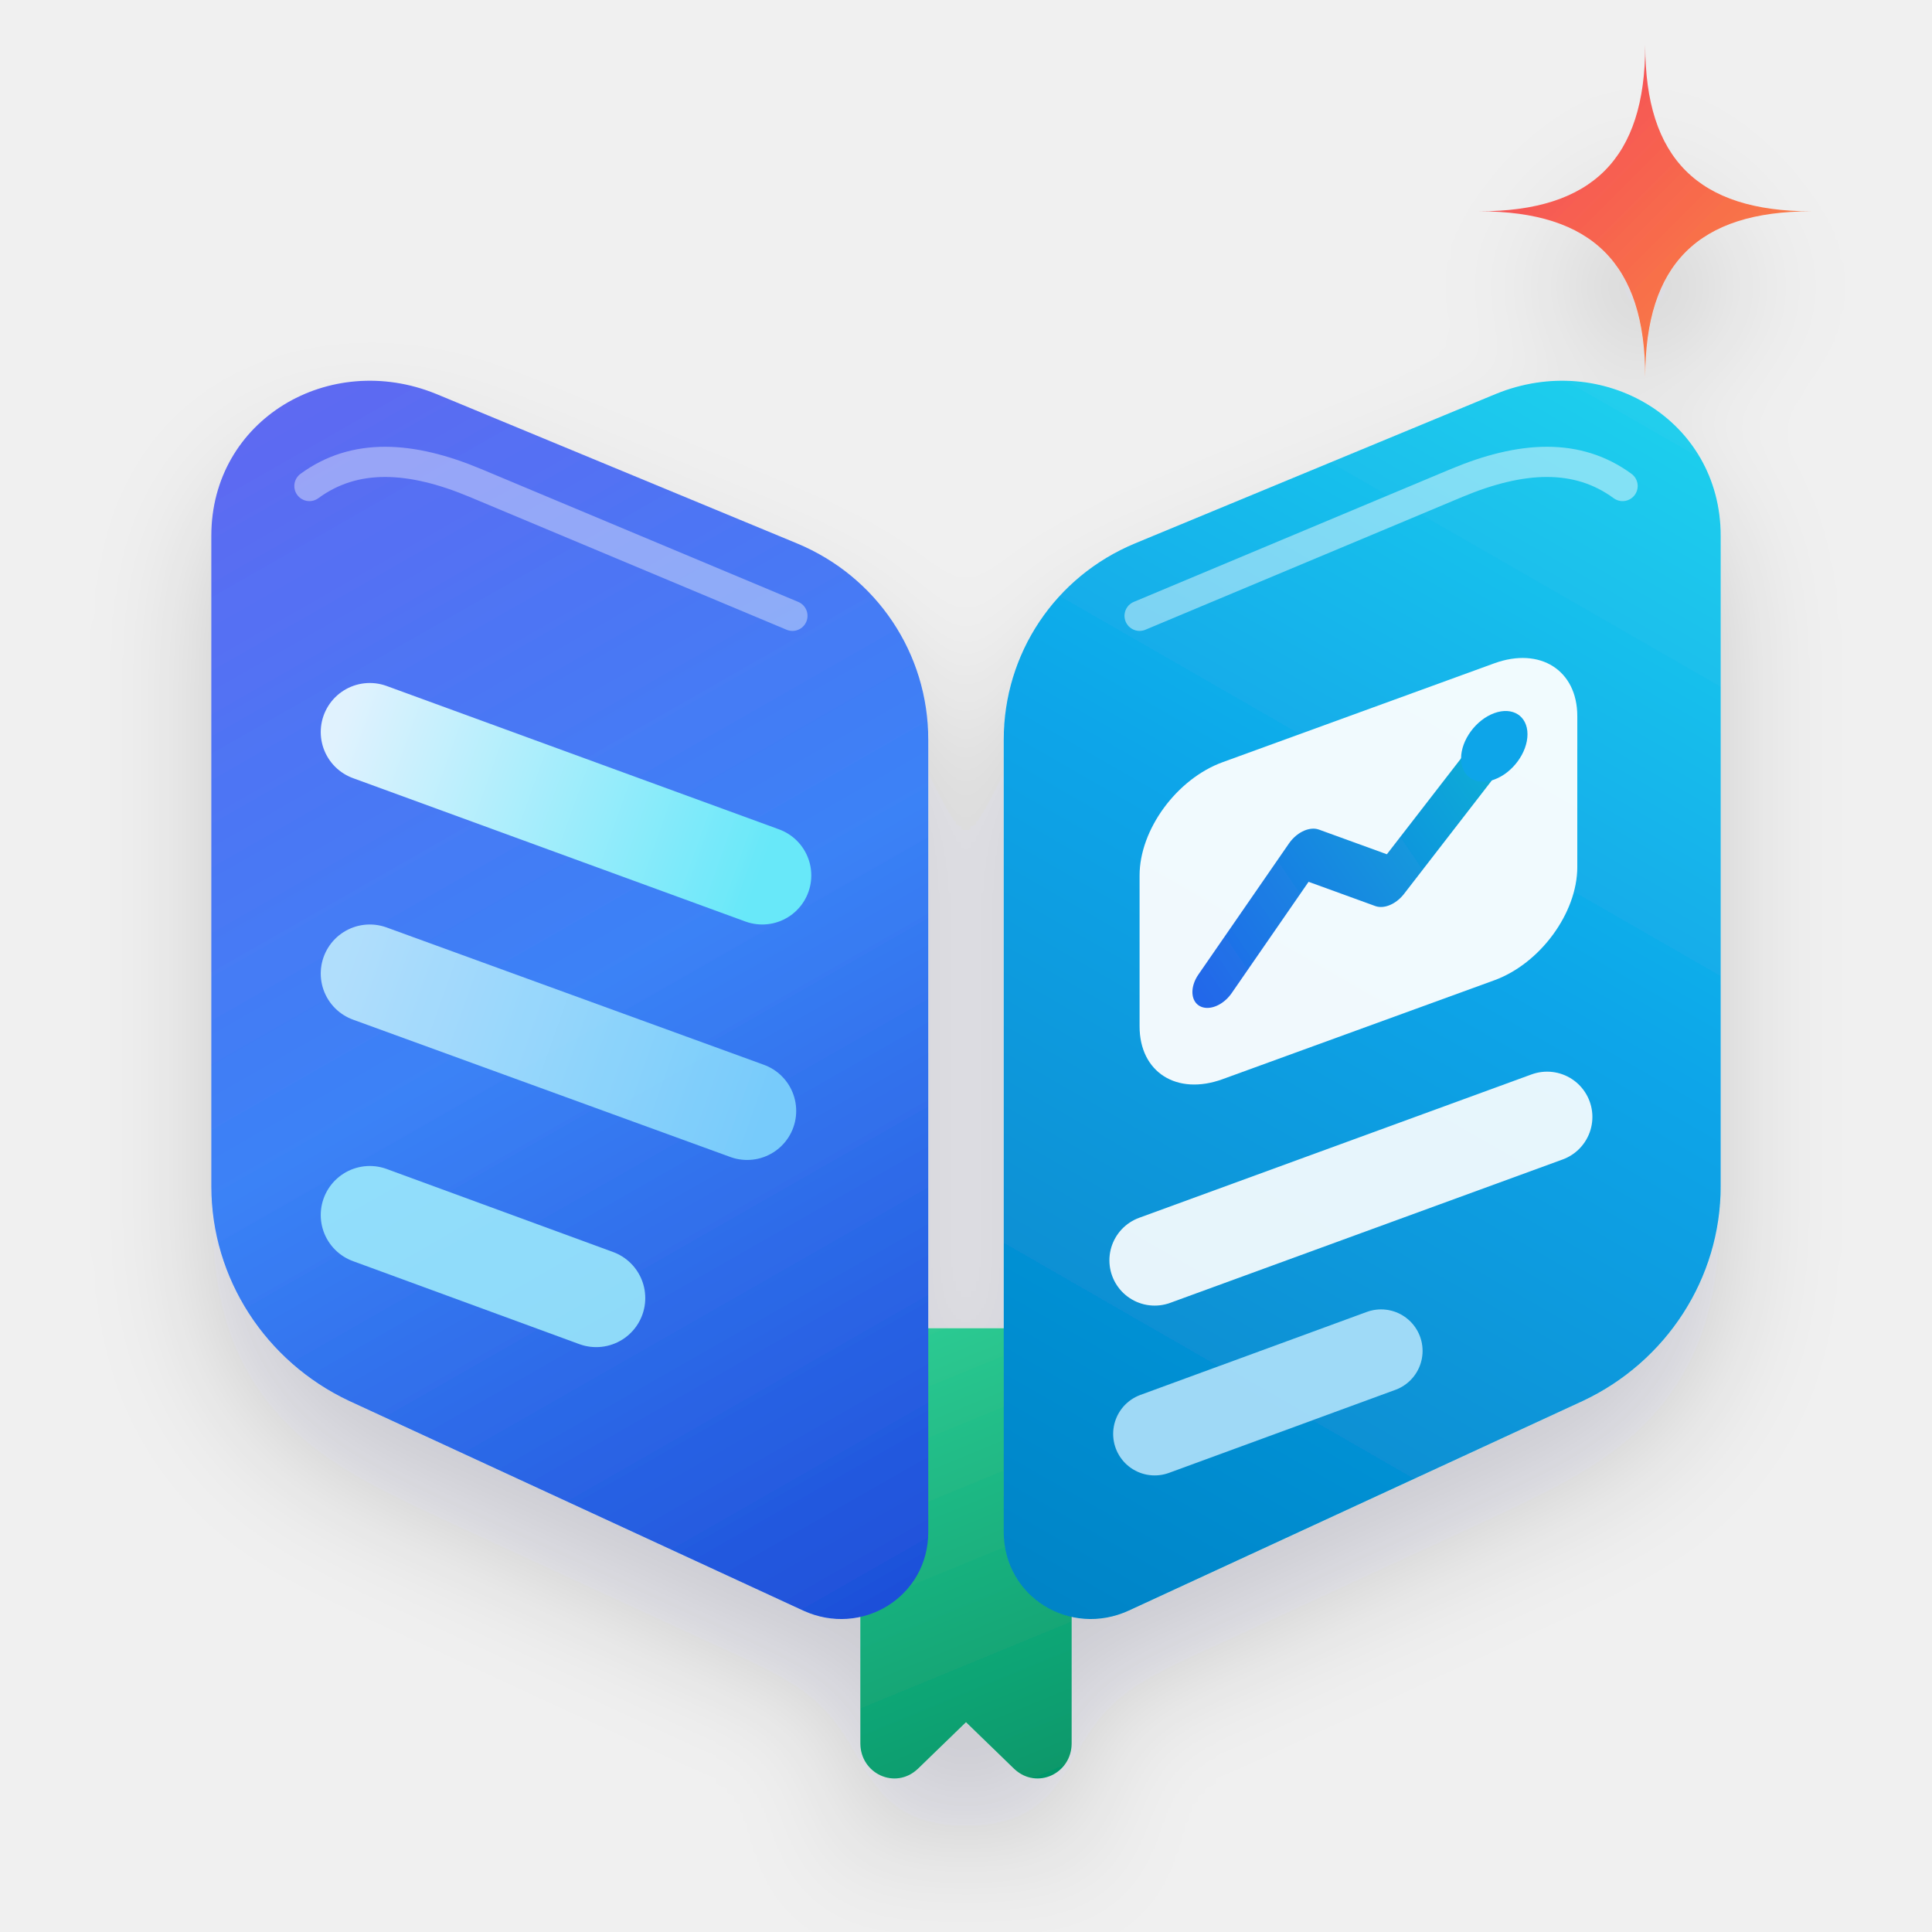
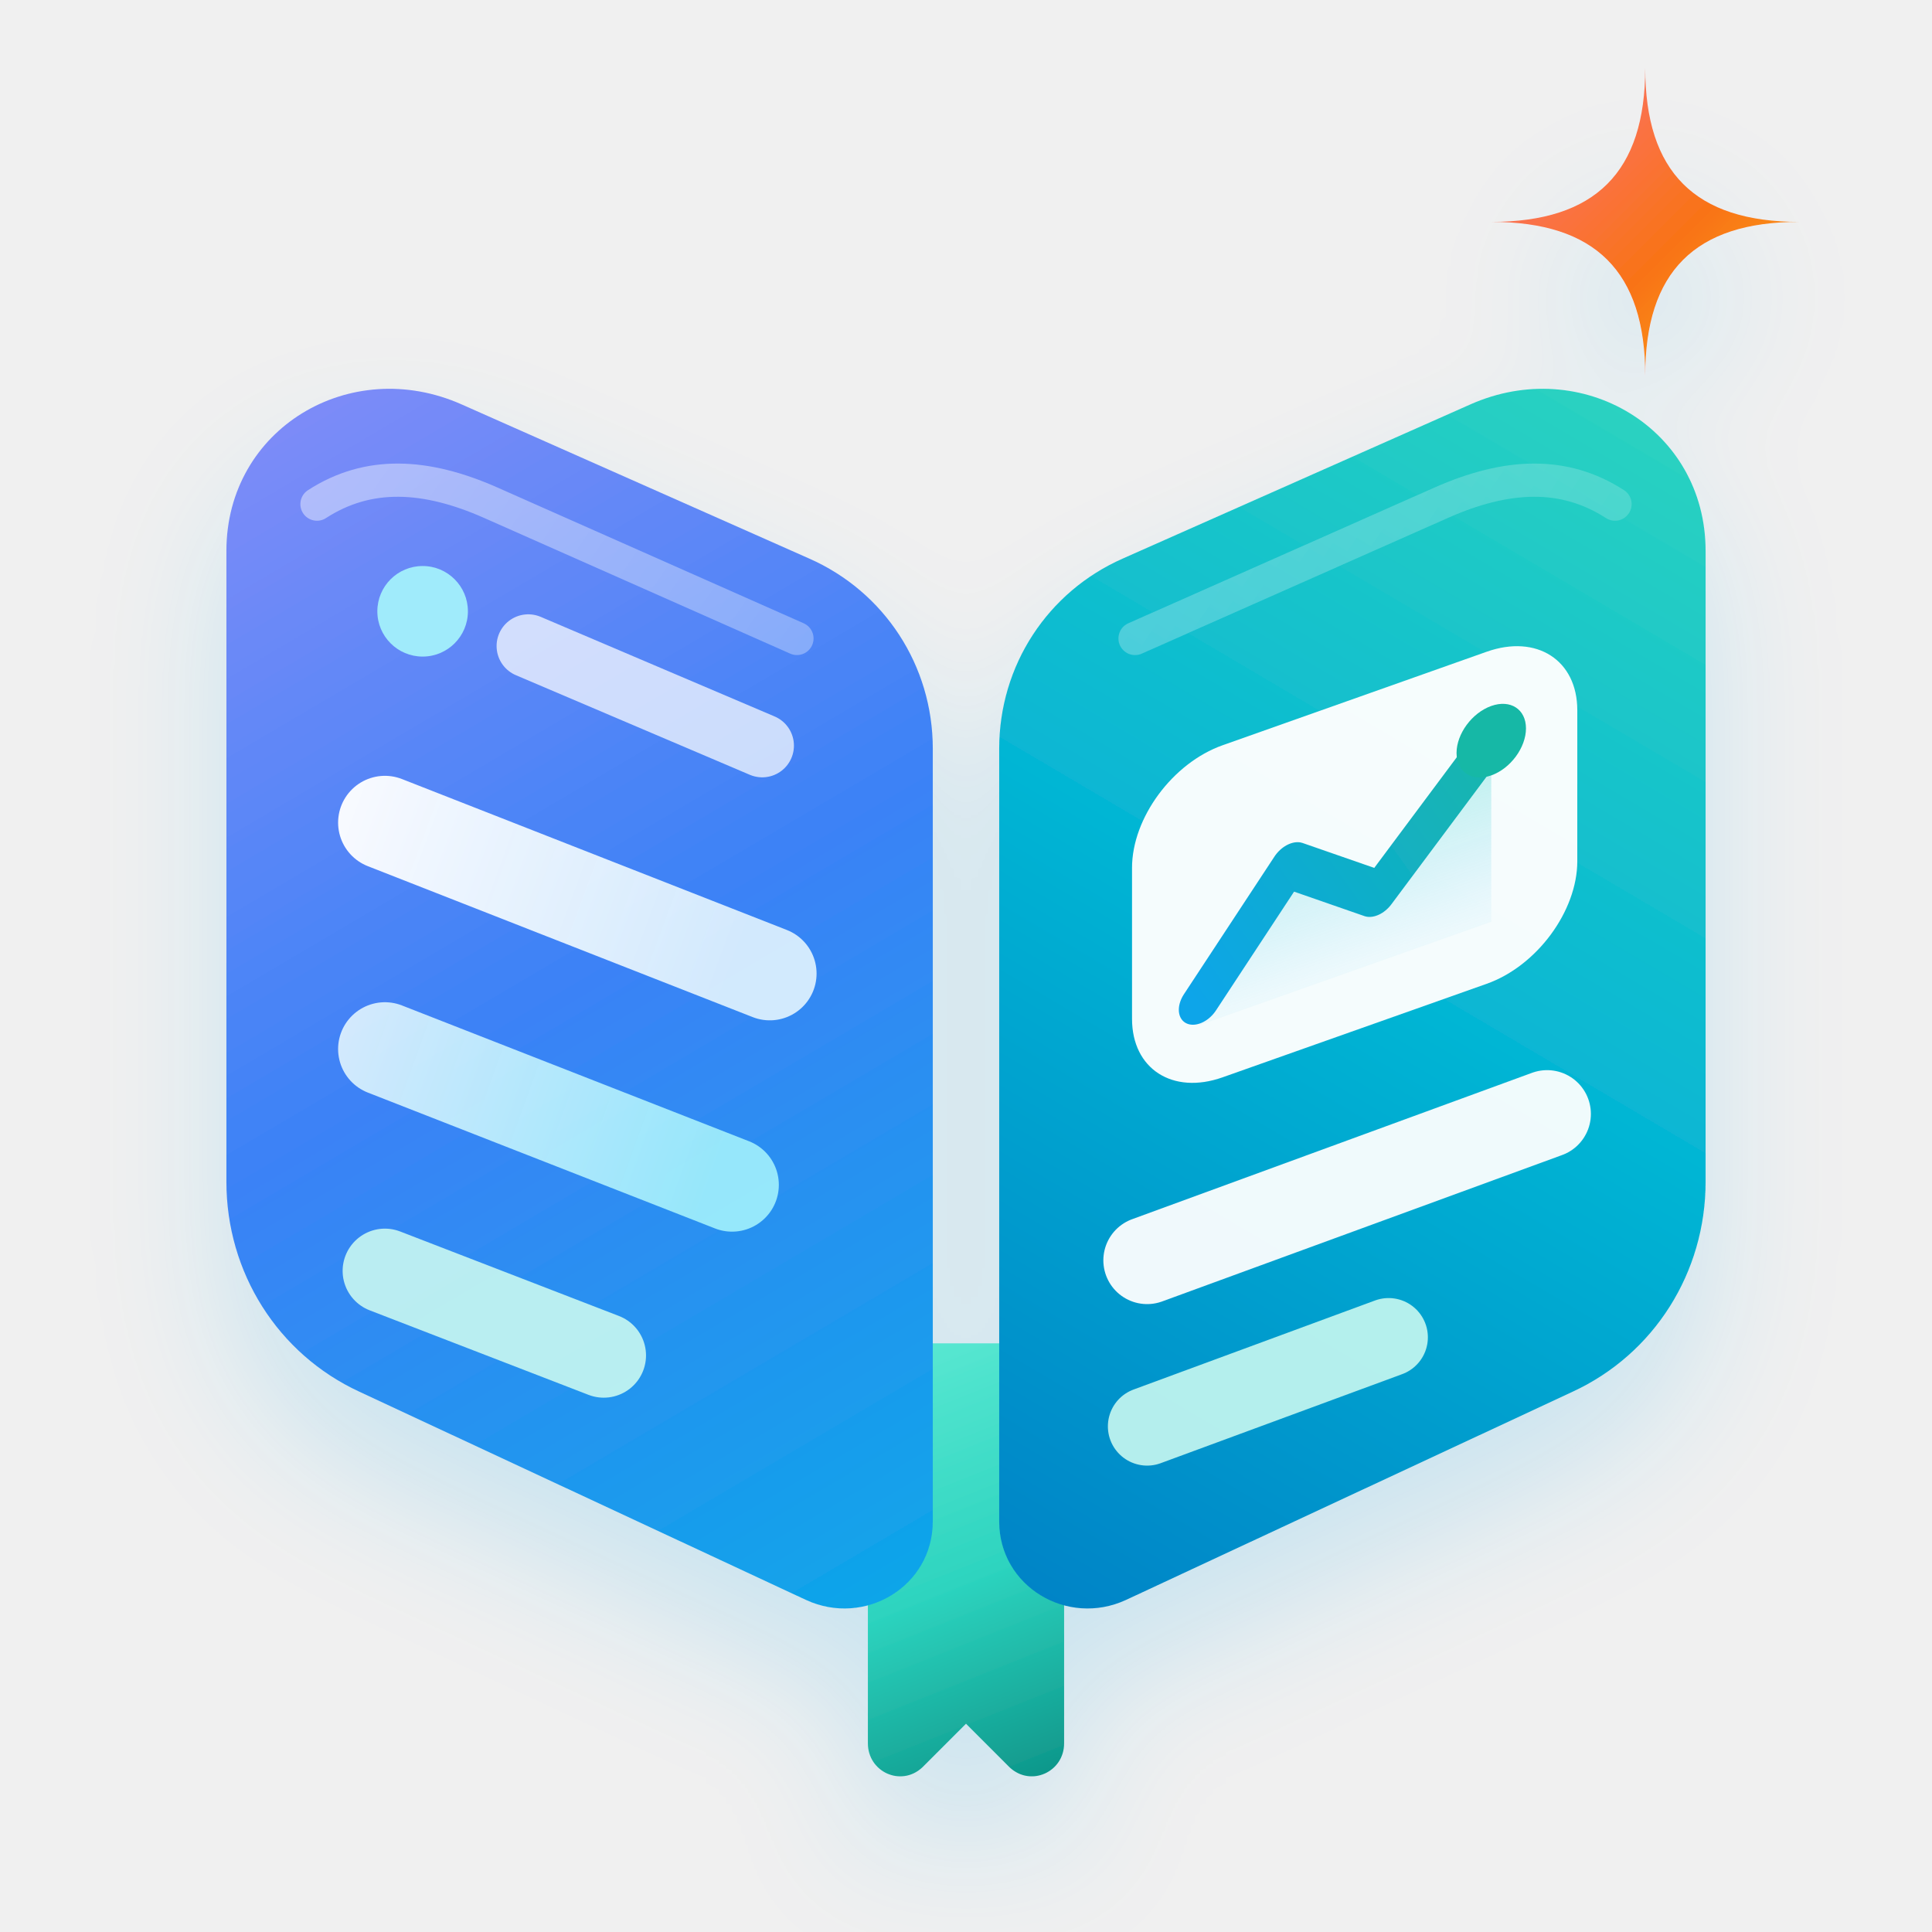
<svg xmlns="http://www.w3.org/2000/svg" viewBox="0 0 128 128" width="128" height="128" fill="none" role="img" aria-labelledby="jf-title jf-desc">
  <defs>
-     <linearGradient id="jf-left-wing" x1="14" y1="22" x2="62" y2="106" gradientUnits="userSpaceOnUse">
-       <stop offset="0%" stop-color="#6366F1" />
-       <stop offset="52%" stop-color="#3B82F6" />
-       <stop offset="100%" stop-color="#1D4ED8" />
+     <filter id="jf-shadow" x="-14%" y="-14%" width="128%" height="132%">
+       <feDropShadow dx="0" dy="5" stdDeviation="4.5" flood-color="#0EA5E9" flood-opacity="0.16" />
+     </filter>
+     <linearGradient id="jf-ribbon" x1="58" y1="88" x2="70" y2="118" gradientUnits="userSpaceOnUse">
+       <stop offset="0%" stop-color="#5EEAD4" />
+       <stop offset="55%" stop-color="#2DD4BF" />
+       <stop offset="100%" stop-color="#0D9488" />
    </linearGradient>
-     <linearGradient id="jf-right-wing" x1="66" y1="104" x2="112" y2="24" gradientUnits="userSpaceOnUse">
+     <linearGradient id="jf-left-page" x1="16" y1="26" x2="62" y2="104" gradientUnits="userSpaceOnUse">
+       <stop offset="0%" stop-color="#818CF8" />
+       <stop offset="50%" stop-color="#3B82F6" />
+       <stop offset="100%" stop-color="#0EA5E9" />
+     </linearGradient>
+     <linearGradient id="jf-right-page" x1="66" y1="104" x2="112" y2="26" gradientUnits="userSpaceOnUse">
      <stop offset="0%" stop-color="#0284C7" />
-       <stop offset="55%" stop-color="#0EA5E9" />
-       <stop offset="100%" stop-color="#22D3EE" />
+       <stop offset="52%" stop-color="#06B6D4" />
+       <stop offset="100%" stop-color="#2DD4BF" />
    </linearGradient>
-     <linearGradient id="jf-ribbon" x1="57" y1="84" x2="71" y2="118" gradientUnits="userSpaceOnUse">
-       <stop offset="0%" stop-color="#34D399" />
-       <stop offset="100%" stop-color="#059669" />
+     <linearGradient id="jf-sheen" x1="18" y1="28" x2="110" y2="90" gradientUnits="userSpaceOnUse">
+       <stop offset="0%" stop-color="#FFFFFF" stop-opacity="0.45" />
+       <stop offset="100%" stop-color="#FFFFFF" stop-opacity="0.06" />
    </linearGradient>
-     <linearGradient id="jf-line-1" x1="24" y1="44" x2="52" y2="54" gradientUnits="userSpaceOnUse">
-       <stop offset="0%" stop-color="#E0F2FE" />
-       <stop offset="100%" stop-color="#67E8F9" />
+     <linearGradient id="jf-stream-1" x1="25" y1="45" x2="52" y2="55" gradientUnits="userSpaceOnUse">
+       <stop offset="0%" stop-color="#FFFFFF" stop-opacity="0.96" />
+       <stop offset="100%" stop-color="#E0F2FE" stop-opacity="0.92" />
    </linearGradient>
-     <linearGradient id="jf-line-2" x1="24" y1="60" x2="52" y2="70" gradientUnits="userSpaceOnUse">
-       <stop offset="0%" stop-color="#BAE6FD" />
-       <stop offset="100%" stop-color="#7DD3FC" />
+     <linearGradient id="jf-stream-2" x1="25" y1="61" x2="50" y2="70" gradientUnits="userSpaceOnUse">
+       <stop offset="0%" stop-color="#E0F2FE" stop-opacity="0.92" />
+       <stop offset="100%" stop-color="#A5F3FC" stop-opacity="0.88" />
    </linearGradient>
-     <linearGradient id="jf-chart" x1="3" y1="16" x2="25" y2="4" gradientUnits="userSpaceOnUse">
-       <stop offset="0%" stop-color="#2563EB" />
-       <stop offset="100%" stop-color="#06B6D4" />
+     <linearGradient id="jf-chart" x1="4" y1="16" x2="25" y2="4" gradientUnits="userSpaceOnUse">
+       <stop offset="0%" stop-color="#0EA5E9" />
+       <stop offset="100%" stop-color="#14B8A6" />
    </linearGradient>
-     <linearGradient id="jf-spark" x1="97" y1="3" x2="121" y2="27" gradientUnits="userSpaceOnUse">
-       <stop offset="0%" stop-color="#F43F5E" />
-       <stop offset="100%" stop-color="#FB923C" />
+     <linearGradient id="jf-chart-fill" x1="14" y1="5" x2="14" y2="19" gradientUnits="userSpaceOnUse">
+       <stop offset="0%" stop-color="#2DD4BF" stop-opacity="0.32" />
+       <stop offset="100%" stop-color="#38BDF8" stop-opacity="0.02" />
    </linearGradient>
-     <filter id="jf-shadow" x="-16%" y="-16%" width="132%" height="136%">
-       <feDropShadow dx="0" dy="5" stdDeviation="4" flood-color="#0F172A" flood-opacity="0.16" />
-     </filter>
+     <linearGradient id="jf-spark" x1="98" y1="5" x2="120" y2="27" gradientUnits="userSpaceOnUse">
+       <stop offset="0%" stop-color="#FB7185" />
+       <stop offset="55%" stop-color="#F97316" />
+       <stop offset="100%" stop-color="#FBBF24" />
+     </linearGradient>
  </defs>
  <g filter="url(#jf-shadow)">
-     <path d="M 57 88 L 71 88 L 71 115.5 C 71 117.5 68.7 118.6 67.2 117.2 L 64 114.1 L 60.8 117.2 C 59.3 118.6 57 117.5 57 115.5 Z" fill="url(#jf-ribbon)" />
-     <path d="M 14 35.5 C 14 27.8 21.8 23.2 28.9 26.1 L 52.8 36 C 58.1 38.2 61.5 43.3 61.5 49 L 61.5 101.5 C 61.5 105.8 57.1 108.5 53.2 106.7 L 23.1 92.8 C 17.6 90.2 14 84.7 14 78.6 Z" fill="url(#jf-left-wing)" />
-     <path d="M 20.5 32.2 C 23.5 30 27.2 30.2 31.5 32 L 52.5 40.8" stroke="#FFFFFF" stroke-width="2" stroke-linecap="round" opacity="0.38" />
-     <path d="M 24.5 48.5 L 50.5 58" stroke="url(#jf-line-1)" stroke-width="6.5" stroke-linecap="round" />
-     <path d="M 24.5 64.5 L 49.5 73.6" stroke="url(#jf-line-2)" stroke-width="6.5" stroke-linecap="round" opacity="0.92" />
-     <path d="M 24.5 80.5 L 39.5 86" stroke="#A5F3FC" stroke-width="6.5" stroke-linecap="round" opacity="0.82" />
-     <path d="M 66.5 49 C 66.5 43.3 69.9 38.2 75.2 36 L 99.1 26.1 C 106.2 23.2 114 27.8 114 35.5 L 114 78.6 C 114 84.7 110.4 90.2 104.9 92.8 L 74.8 106.7 C 70.9 108.5 66.5 105.8 66.5 101.5 Z" fill="url(#jf-right-wing)" />
-     <path d="M 75.5 40.8 L 96.5 32 C 100.8 30.2 104.5 30 107.5 32.2" stroke="#FFFFFF" stroke-width="2" stroke-linecap="round" opacity="0.45" />
-     <g transform="translate(75.5 52.5) skewY(-20)">
-       <rect x="0" y="0" width="29" height="21" rx="5.5" fill="#FFFFFF" fill-opacity="0.94" />
-       <path d="M 5 14.5 L 11 8 L 16.5 12 L 23.5 5.5" stroke="url(#jf-chart)" stroke-width="3" stroke-linecap="round" stroke-linejoin="round" />
-       <circle cx="23.5" cy="5.5" r="2.2" fill="#0EA5E9" />
+     <path d="M 57.5 89 L 70.5 89 L 70.5 115.5 C 70.5 117.4 68.3 118.4 66.9 117.1 L 64 114.2 L 61.1 117.1 C 59.7 118.4 57.5 117.4 57.5 115.5 Z" fill="url(#jf-ribbon)" />
+     <path d="M 15 36.5 C 15 28.4 23.2 23.5 30.6 26.8 L 53.6 37 C 58.6 39.2 61.8 44.1 61.8 49.6 L 61.8 100.8 C 61.8 105.1 57.3 107.8 53.4 106 L 23.8 92.2 C 18.4 89.7 15 84.3 15 78.3 Z" fill="url(#jf-left-page)" />
+     <path d="M 21 33.4 C 24.4 31.2 28.2 31.4 32.5 33.3 L 52.8 42.3" stroke="url(#jf-sheen)" stroke-width="2.2" stroke-linecap="round" />
+     <circle cx="28" cy="40.5" r="3" fill="#A5F3FC" opacity="0.92" />
+     <path d="M 35 42.8 L 50.5 49.4" stroke="#FFFFFF" stroke-width="4.2" stroke-linecap="round" opacity="0.72" />
+     <path d="M 25.5 54.5 L 51 64.5" stroke="url(#jf-stream-1)" stroke-width="6.2" stroke-linecap="round" />
+     <path d="M 25.5 69.5 L 48.5 78.5" stroke="url(#jf-stream-2)" stroke-width="6.2" stroke-linecap="round" />
+     <path d="M 25.5 84.2 L 40 89.8" stroke="#CCFBF1" stroke-width="5.6" stroke-linecap="round" opacity="0.88" />
+     <path d="M 66.2 49.6 C 66.2 44.1 69.4 39.2 74.4 37 L 97.4 26.8 C 104.8 23.5 113 28.4 113 36.5 L 113 78.3 C 113 84.3 109.6 89.7 104.2 92.2 L 74.6 106 C 70.7 107.8 66.2 105.1 66.2 100.8 Z" fill="url(#jf-right-page)" />
+     <path d="M 75.2 42.3 L 95.5 33.3 C 99.8 31.4 103.6 31.2 107 33.4" stroke="url(#jf-sheen)" stroke-width="2.2" stroke-linecap="round" />
+     <g transform="translate(75 51.5) skewY(-19.5)">
+       <rect x="0" y="0" width="29.5" height="22" rx="6" fill="#FFFFFF" fill-opacity="0.96" />
+       <path d="M 4.5 16.5 L 10.5 9.5 L 16.2 13.5 L 23.8 6 L 23.8 18 L 4.5 18 Z" fill="url(#jf-chart-fill)" />
+       <path d="M 4.5 16.5 L 10.5 9.5 L 16.2 13.5 L 23.8 6" stroke="url(#jf-chart)" stroke-width="2.8" stroke-linecap="round" stroke-linejoin="round" />
+       <circle cx="23.8" cy="6" r="2.3" fill="#14B8A6" />
    </g>
-     <path d="M 76.5 83.5 L 102.5 74" stroke="#FFFFFF" stroke-width="6" stroke-linecap="round" opacity="0.9" />
-     <path d="M 76.5 95 L 91.5 89.5" stroke="#BAE6FD" stroke-width="5.5" stroke-linecap="round" opacity="0.85" />
-     <path d="M 109 3 C 109 10.5 112.5 14 120 14 C 112.5 14 109 17.5 109 25 C 109 17.5 105.5 14 98 14 C 105.5 14 109 10.5 109 3 Z" fill="url(#jf-spark)" />
+     <path d="M 76 83.5 L 102.5 73.8" stroke="#FFFFFF" stroke-width="5.8" stroke-linecap="round" opacity="0.94" />
+     <path d="M 76 94.5 L 92 88.6" stroke="#CCFBF1" stroke-width="5.2" stroke-linecap="round" opacity="0.88" />
+     <path d="M 109 4.5 C 109 11.4 112.3 14.7 119.2 14.7 C 112.3 14.7 109 18 109 24.9 C 109 18 105.7 14.7 98.8 14.7 C 105.7 14.7 109 11.4 109 4.5 Z" fill="url(#jf-spark)" />
  </g>
</svg>
